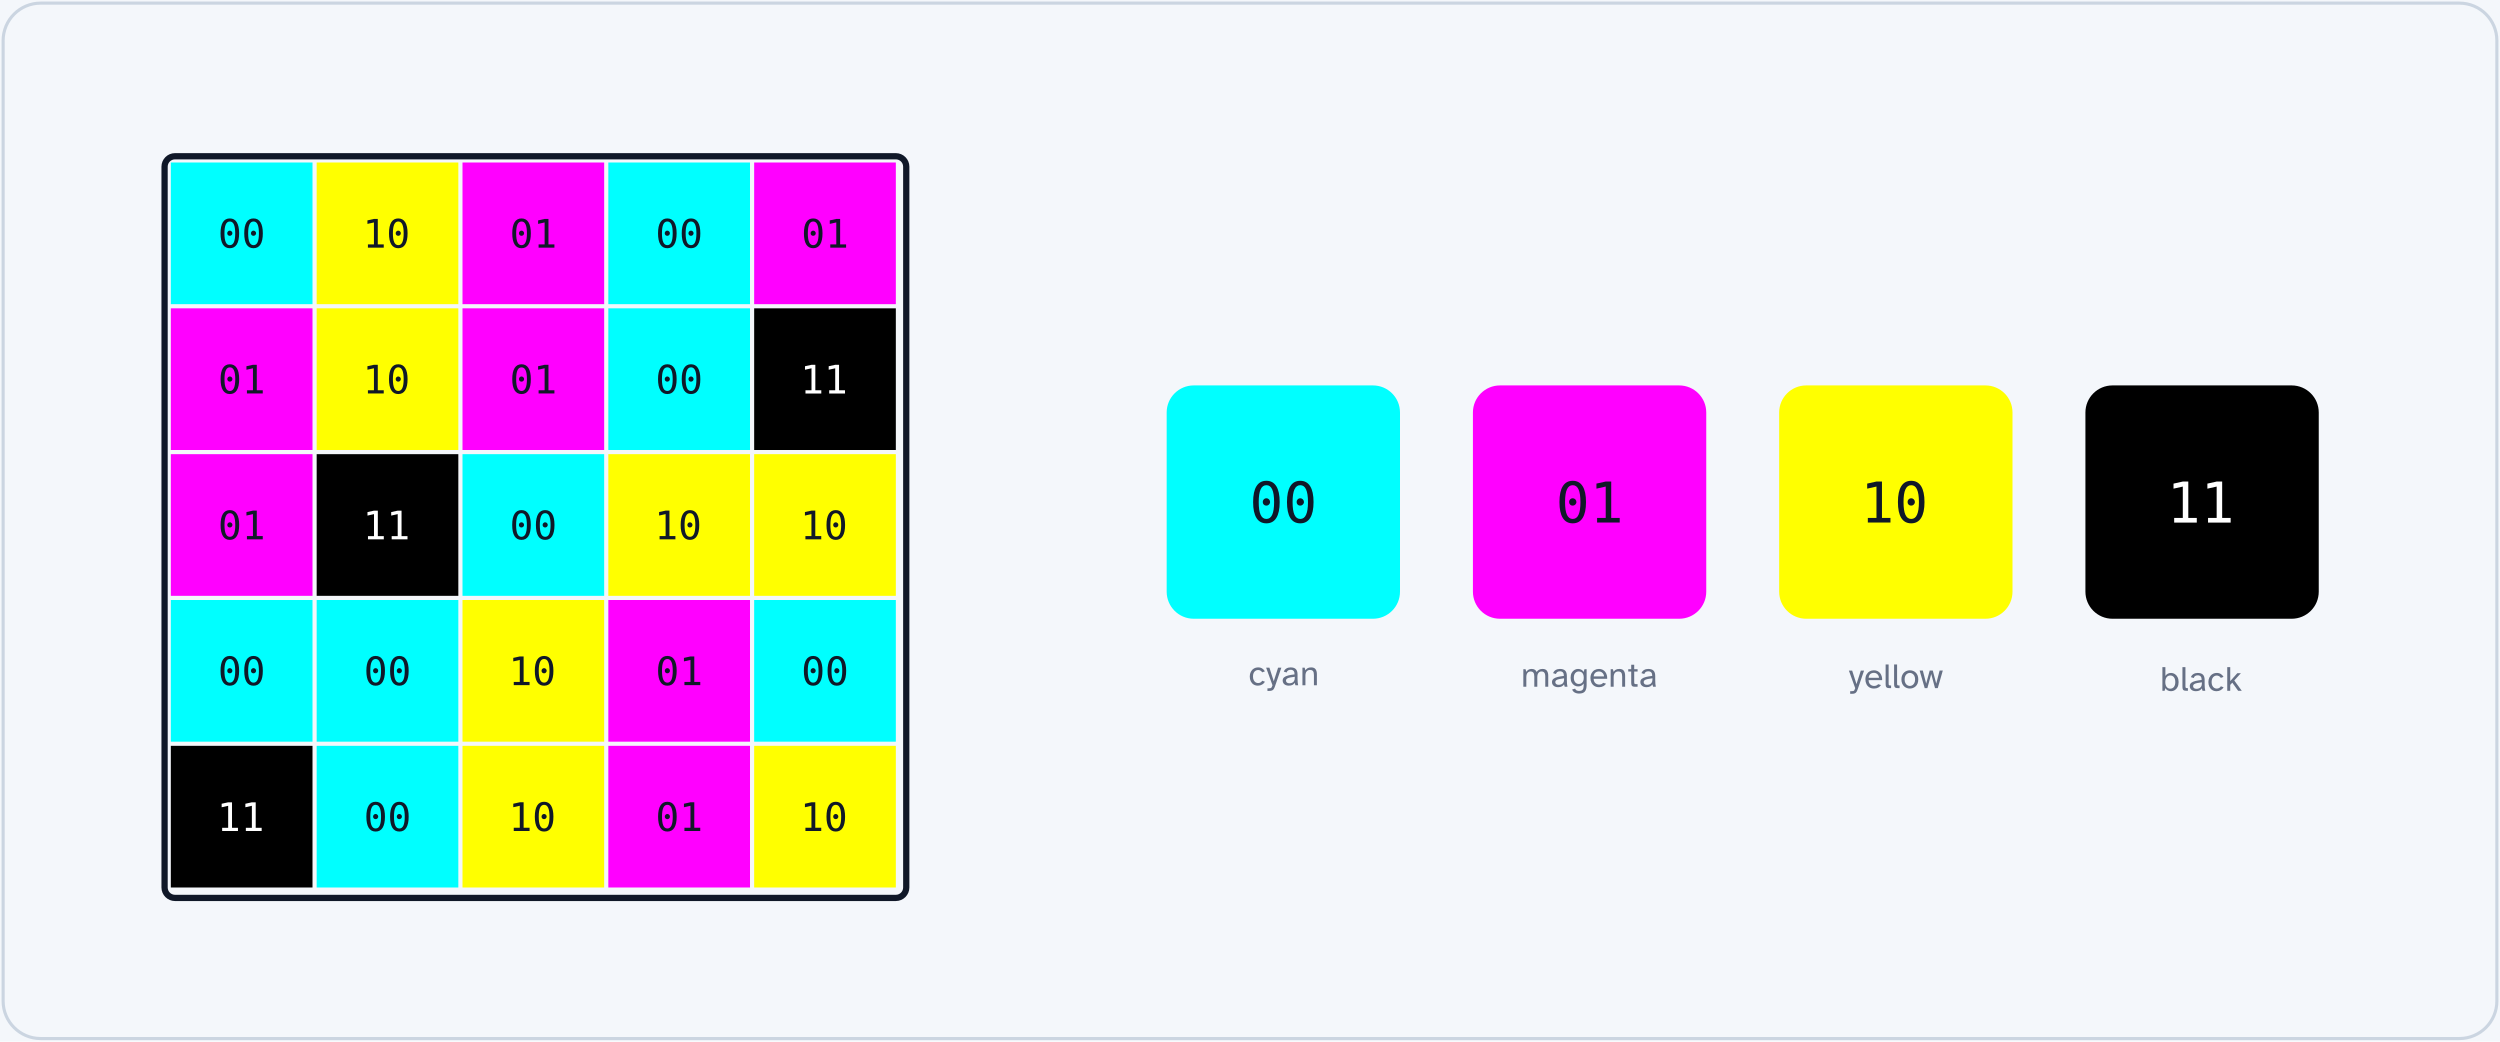
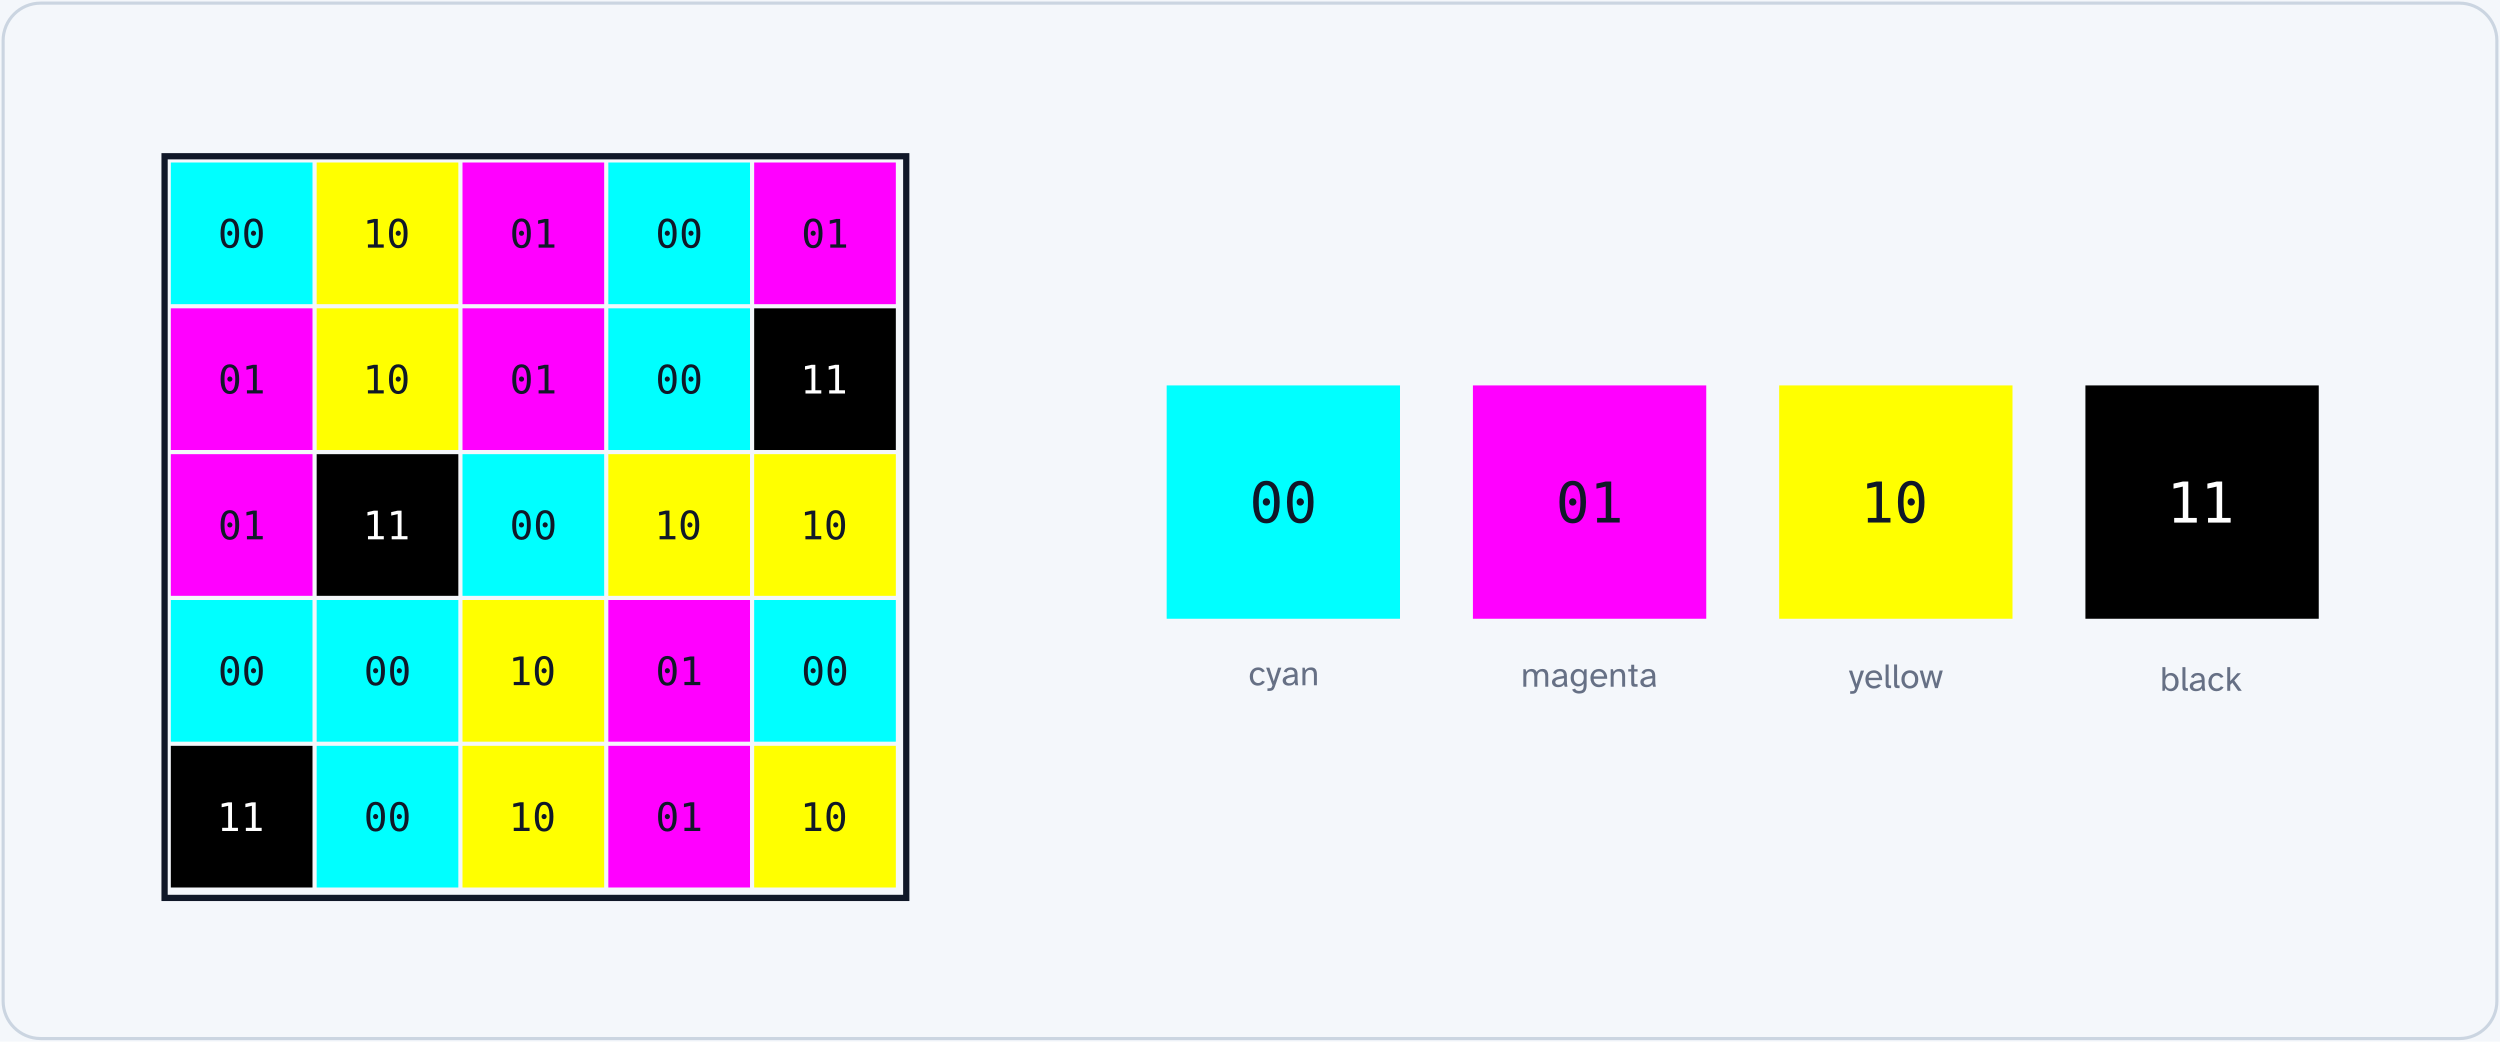
<svg xmlns="http://www.w3.org/2000/svg" xmlns:xlink="http://www.w3.org/1999/xlink" width="1200pt" height="500pt" viewBox="0 0 1200 500" version="1.1">
  <defs>
    <g>
      <symbol overflow="visible" id="glyph0-0">
        <path style="stroke:none;" d="M 0.953 3.344 L 0.953 -13.328 L 10.406 -13.328 L 10.406 3.344 Z M 2.016 2.297 L 9.359 2.297 L 9.359 -12.266 L 2.016 -12.266 Z M 2.016 2.297 " />
      </symbol>
      <symbol overflow="visible" id="glyph0-1">
        <path style="stroke:none;" d="M 4.453 -6.922 C 4.453 -7.266 4.57 -7.555 4.812 -7.797 C 5.051 -8.047 5.336 -8.172 5.672 -8.172 C 6.016 -8.172 6.305 -8.047 6.547 -7.797 C 6.797 -7.555 6.922 -7.266 6.922 -6.922 C 6.922 -6.578 6.797 -6.285 6.547 -6.047 C 6.305 -5.805 6.016 -5.688 5.672 -5.688 C 5.328 -5.688 5.035 -5.801 4.797 -6.031 C 4.566 -6.27 4.453 -6.566 4.453 -6.922 Z M 5.688 -12.562 C 4.82 -12.562 4.176 -12.094 3.75 -11.156 C 3.32 -10.219 3.109 -8.789 3.109 -6.875 C 3.109 -4.969 3.32 -3.547 3.75 -2.609 C 4.176 -1.672 4.82 -1.203 5.688 -1.203 C 6.562 -1.203 7.211 -1.672 7.641 -2.609 C 8.066 -3.547 8.281 -4.969 8.281 -6.875 C 8.281 -8.789 8.066 -10.219 7.641 -11.156 C 7.211 -12.094 6.562 -12.562 5.688 -12.562 Z M 5.688 -14.031 C 7.156 -14.031 8.266 -13.426 9.016 -12.219 C 9.773 -11.008 10.156 -9.227 10.156 -6.875 C 10.156 -4.52 9.773 -2.738 9.016 -1.531 C 8.266 -0.332 7.156 0.266 5.688 0.266 C 4.219 0.266 3.109 -0.332 2.359 -1.531 C 1.609 -2.738 1.234 -4.52 1.234 -6.875 C 1.234 -9.227 1.609 -11.008 2.359 -12.219 C 3.109 -13.426 4.219 -14.031 5.688 -14.031 Z M 5.688 -14.031 " />
      </symbol>
      <symbol overflow="visible" id="glyph0-2">
        <path style="stroke:none;" d="M 2.5 -1.562 L 5.391 -1.562 L 5.391 -12.109 L 2.266 -11.406 L 2.266 -13.094 L 5.375 -13.781 L 7.234 -13.781 L 7.234 -1.562 L 10.094 -1.562 L 10.094 0 L 2.5 0 Z M 2.5 -1.562 " />
      </symbol>
      <symbol overflow="visible" id="glyph1-0">
        <path style="stroke:none;" d="M 1.375 4.766 L 1.375 -19.031 L 14.875 -19.031 L 14.875 4.766 Z M 2.891 3.266 L 13.375 3.266 L 13.375 -17.516 L 2.891 -17.516 Z M 2.891 3.266 " />
      </symbol>
      <symbol overflow="visible" id="glyph1-1">
        <path style="stroke:none;" d="M 6.375 -9.891 C 6.375 -10.367 6.539 -10.785 6.875 -11.141 C 7.219 -11.492 7.625 -11.672 8.094 -11.672 C 8.582 -11.672 9.004 -11.492 9.359 -11.141 C 9.711 -10.785 9.891 -10.367 9.891 -9.891 C 9.891 -9.398 9.711 -8.984 9.359 -8.641 C 9.016 -8.297 8.594 -8.125 8.094 -8.125 C 7.602 -8.125 7.191 -8.289 6.859 -8.625 C 6.535 -8.957 6.375 -9.379 6.375 -9.891 Z M 8.125 -17.938 C 6.883 -17.938 5.957 -17.266 5.344 -15.922 C 4.738 -14.586 4.438 -12.555 4.438 -9.828 C 4.438 -7.098 4.738 -5.066 5.344 -3.734 C 5.957 -2.398 6.883 -1.734 8.125 -1.734 C 9.375 -1.734 10.301 -2.398 10.906 -3.734 C 11.52 -5.066 11.828 -7.098 11.828 -9.828 C 11.828 -12.555 11.52 -14.586 10.906 -15.922 C 10.301 -17.266 9.375 -17.938 8.125 -17.938 Z M 8.125 -20.047 C 10.219 -20.047 11.801 -19.18 12.875 -17.453 C 13.957 -15.734 14.5 -13.191 14.5 -9.828 C 14.5 -6.461 13.957 -3.922 12.875 -2.203 C 11.801 -0.484 10.219 0.375 8.125 0.375 C 6.02 0.375 4.43 -0.484 3.359 -2.203 C 2.285 -3.922 1.75 -6.461 1.75 -9.828 C 1.75 -13.191 2.285 -15.734 3.359 -17.453 C 4.43 -19.18 6.02 -20.047 8.125 -20.047 Z M 8.125 -20.047 " />
      </symbol>
      <symbol overflow="visible" id="glyph1-2">
        <path style="stroke:none;" d="M 3.562 -2.234 L 7.703 -2.234 L 7.703 -17.281 L 3.25 -16.281 L 3.25 -18.703 L 7.672 -19.688 L 10.344 -19.688 L 10.344 -2.234 L 14.422 -2.234 L 14.422 0 L 3.562 0 Z M 3.562 -2.234 " />
      </symbol>
      <symbol overflow="visible" id="glyph2-0">
        <path style="stroke:none;" d="M 0.844 0 L 0.844 -11.906 L 8.109 -11.906 L 8.109 0 Z M 4.469 -6.312 L 7.641 -11.562 L 1.328 -11.562 Z M 7.766 -0.797 L 7.766 -11.078 L 4.688 -5.953 Z M 1.203 -0.828 L 4.266 -5.953 L 1.203 -11.047 Z M 1.344 -0.359 L 7.641 -0.359 L 4.484 -5.594 Z M 1.344 -0.359 " />
      </symbol>
      <symbol overflow="visible" id="glyph2-1">
        <path style="stroke:none;" d="M 4.578 0.203 C 3.766 0.203 3.062 0.016 2.469 -0.359 C 1.883 -0.742 1.43 -1.266 1.109 -1.922 C 0.797 -2.578 0.641 -3.332 0.641 -4.188 C 0.641 -5.02 0.805 -5.766 1.141 -6.422 C 1.484 -7.086 1.957 -7.609 2.562 -7.984 C 3.176 -8.367 3.895 -8.562 4.719 -8.562 C 5.477 -8.562 6.129 -8.375 6.672 -8 C 7.223 -7.633 7.633 -7.188 7.906 -6.656 L 6.594 -6.188 C 6.414 -6.531 6.148 -6.801 5.797 -7 C 5.441 -7.207 5.051 -7.312 4.625 -7.312 C 4.207 -7.312 3.812 -7.195 3.438 -6.969 C 3.062 -6.75 2.758 -6.41 2.531 -5.953 C 2.301 -5.492 2.188 -4.91 2.188 -4.203 C 2.188 -3.492 2.301 -2.906 2.531 -2.438 C 2.77 -1.969 3.07 -1.617 3.438 -1.391 C 3.812 -1.16 4.207 -1.047 4.625 -1.047 C 5.094 -1.047 5.5 -1.148 5.844 -1.359 C 6.188 -1.578 6.445 -1.844 6.625 -2.156 L 7.938 -1.688 C 7.625 -1.133 7.172 -0.68 6.578 -0.328 C 5.984 0.023 5.316 0.203 4.578 0.203 Z M 4.578 0.203 " />
      </symbol>
      <symbol overflow="visible" id="glyph2-2">
        <path style="stroke:none;" d="M 0.625 2.734 L 0.625 1.484 L 1.203 1.484 C 1.609 1.484 1.922 1.453 2.141 1.391 C 2.359 1.328 2.531 1.188 2.656 0.969 C 2.789 0.758 2.922 0.441 3.047 0.016 L 0 -8.422 L 1.578 -8.422 L 3.656 -1.922 L 5.734 -8.422 L 7.297 -8.422 L 4.297 0.375 C 4.098 0.977 3.891 1.453 3.672 1.797 C 3.461 2.141 3.18 2.379 2.828 2.516 C 2.484 2.66 1.992 2.734 1.359 2.734 Z M 0.625 2.734 " />
      </symbol>
      <symbol overflow="visible" id="glyph2-3">
        <path style="stroke:none;" d="M 3.547 0.203 C 3.016 0.203 2.523 0.109 2.078 -0.078 C 1.641 -0.273 1.289 -0.555 1.031 -0.922 C 0.77 -1.285 0.641 -1.723 0.641 -2.234 C 0.641 -2.898 0.875 -3.426 1.344 -3.812 C 1.82 -4.195 2.488 -4.492 3.344 -4.703 C 4.195 -4.91 5.195 -5.078 6.344 -5.203 C 6.363 -5.91 6.219 -6.457 5.906 -6.844 C 5.602 -7.227 5.113 -7.422 4.438 -7.422 C 3.926 -7.422 3.508 -7.305 3.188 -7.078 C 2.863 -6.848 2.656 -6.531 2.562 -6.125 L 1.188 -6.531 C 1.414 -7.176 1.82 -7.676 2.406 -8.031 C 2.988 -8.383 3.66 -8.562 4.422 -8.562 C 5.586 -8.562 6.438 -8.285 6.969 -7.734 C 7.508 -7.191 7.781 -6.332 7.781 -5.156 L 7.781 -3.172 C 7.781 -2.473 7.805 -1.867 7.859 -1.359 C 7.922 -0.848 7.992 -0.395 8.078 0 L 6.766 0 L 6.422 -1.156 C 6.172 -0.738 5.812 -0.406 5.344 -0.156 C 4.883 0.082 4.285 0.203 3.547 0.203 Z M 3.859 -0.938 C 4.297 -0.938 4.711 -1.016 5.109 -1.172 C 5.516 -1.328 5.836 -1.594 6.078 -1.969 C 6.328 -2.352 6.453 -2.875 6.453 -3.531 L 6.453 -4.062 C 5.598 -3.969 4.852 -3.852 4.219 -3.719 C 3.582 -3.594 3.094 -3.414 2.75 -3.188 C 2.406 -2.957 2.234 -2.648 2.234 -2.266 C 2.234 -1.867 2.375 -1.547 2.656 -1.297 C 2.945 -1.055 3.348 -0.938 3.859 -0.938 Z M 3.859 -0.938 " />
      </symbol>
      <symbol overflow="visible" id="glyph2-4">
        <path style="stroke:none;" d="M 1.188 0 L 1.188 -8.438 L 2.25 -8.438 L 2.625 -7.156 C 2.852 -7.551 3.18 -7.883 3.609 -8.156 C 4.047 -8.426 4.625 -8.562 5.344 -8.562 C 6.363 -8.562 7.082 -8.266 7.5 -7.672 C 7.914 -7.078 8.125 -6.301 8.125 -5.344 L 8.125 0 L 6.703 0 L 6.703 -4.906 C 6.703 -5.344 6.66 -5.742 6.578 -6.109 C 6.492 -6.473 6.316 -6.77 6.047 -7 C 5.785 -7.227 5.383 -7.344 4.844 -7.344 C 4.156 -7.344 3.613 -7.109 3.219 -6.641 C 2.82 -6.172 2.625 -5.484 2.625 -4.578 L 2.625 0 Z M 1.188 0 " />
      </symbol>
      <symbol overflow="visible" id="glyph2-5">
        <path style="stroke:none;" d="M 1.188 0 L 1.188 -8.438 L 2.25 -8.438 L 2.625 -7.156 C 2.852 -7.551 3.176 -7.883 3.594 -8.156 C 4.008 -8.426 4.531 -8.562 5.156 -8.562 C 5.801 -8.562 6.32 -8.43 6.719 -8.172 C 7.113 -7.91 7.398 -7.551 7.578 -7.094 C 7.922 -7.613 8.332 -7.988 8.812 -8.219 C 9.289 -8.445 9.828 -8.562 10.422 -8.562 C 11.398 -8.562 12.098 -8.266 12.516 -7.672 C 12.93 -7.078 13.141 -6.301 13.141 -5.344 L 13.141 0 L 11.719 0 L 11.719 -4.906 C 11.719 -5.344 11.672 -5.742 11.578 -6.109 C 11.492 -6.473 11.32 -6.77 11.062 -7 C 10.812 -7.227 10.426 -7.344 9.906 -7.344 C 9.301 -7.344 8.812 -7.109 8.438 -6.641 C 8.07 -6.172 7.891 -5.484 7.891 -4.578 L 7.891 0 L 6.453 0 L 6.453 -4.906 C 6.453 -5.344 6.41 -5.742 6.328 -6.109 C 6.242 -6.473 6.07 -6.77 5.812 -7 C 5.562 -7.227 5.176 -7.344 4.656 -7.344 C 4.039 -7.344 3.547 -7.109 3.172 -6.641 C 2.805 -6.172 2.625 -5.484 2.625 -4.578 L 2.625 0 Z M 1.188 0 " />
      </symbol>
      <symbol overflow="visible" id="glyph2-6">
        <path style="stroke:none;" d="M 4.656 3.266 C 4.207 3.266 3.758 3.195 3.312 3.062 C 2.863 2.938 2.461 2.723 2.109 2.422 C 1.766 2.129 1.52 1.754 1.375 1.297 L 2.812 0.906 C 2.969 1.344 3.223 1.633 3.578 1.781 C 3.941 1.926 4.301 2 4.656 2 C 5.531 2 6.125 1.789 6.438 1.375 C 6.75 0.957 6.906 0.344 6.906 -0.469 L 6.906 -1.594 C 6.645 -1.156 6.297 -0.805 5.859 -0.547 C 5.43 -0.285 4.883 -0.156 4.219 -0.156 C 3.594 -0.156 3.008 -0.316 2.469 -0.641 C 1.926 -0.961 1.484 -1.438 1.141 -2.062 C 0.805 -2.695 0.641 -3.461 0.641 -4.359 C 0.641 -5.266 0.805 -6.023 1.141 -6.641 C 1.484 -7.266 1.926 -7.738 2.469 -8.062 C 3.008 -8.395 3.594 -8.562 4.219 -8.562 C 4.883 -8.562 5.43 -8.426 5.859 -8.156 C 6.297 -7.895 6.645 -7.547 6.906 -7.109 L 7.297 -8.438 L 8.328 -8.438 L 8.328 -0.797 C 8.328 0.535 8.055 1.547 7.516 2.234 C 6.984 2.922 6.031 3.266 4.656 3.266 Z M 4.578 -1.344 C 5.004 -1.344 5.395 -1.441 5.75 -1.641 C 6.113 -1.848 6.406 -2.172 6.625 -2.609 C 6.844 -3.055 6.953 -3.641 6.953 -4.359 C 6.953 -5.066 6.844 -5.641 6.625 -6.078 C 6.406 -6.523 6.113 -6.848 5.75 -7.047 C 5.395 -7.242 5.004 -7.344 4.578 -7.344 C 3.879 -7.344 3.305 -7.082 2.859 -6.562 C 2.41 -6.051 2.188 -5.316 2.188 -4.359 C 2.188 -3.391 2.41 -2.645 2.859 -2.125 C 3.305 -1.602 3.879 -1.344 4.578 -1.344 Z M 4.578 -1.344 " />
      </symbol>
      <symbol overflow="visible" id="glyph2-7">
        <path style="stroke:none;" d="M 4.781 0.203 C 3.895 0.203 3.145 0.008 2.531 -0.375 C 1.914 -0.77 1.445 -1.297 1.125 -1.953 C 0.801 -2.617 0.641 -3.367 0.641 -4.203 C 0.641 -5.098 0.82 -5.867 1.188 -6.516 C 1.551 -7.172 2.039 -7.676 2.656 -8.031 C 3.281 -8.383 3.977 -8.562 4.75 -8.562 C 5.414 -8.562 6.004 -8.426 6.516 -8.156 C 7.023 -7.895 7.445 -7.539 7.781 -7.094 C 8.113 -6.645 8.352 -6.133 8.5 -5.562 C 8.656 -5 8.711 -4.422 8.672 -3.828 L 2.172 -3.828 C 2.191 -3.117 2.348 -2.562 2.641 -2.156 C 2.93 -1.75 3.273 -1.461 3.672 -1.297 C 4.066 -1.129 4.438 -1.047 4.781 -1.047 C 5.25 -1.047 5.645 -1.125 5.969 -1.281 C 6.289 -1.438 6.551 -1.641 6.75 -1.891 L 8.125 -1.484 C 7.82 -0.992 7.383 -0.586 6.812 -0.266 C 6.25 0.047 5.57 0.203 4.781 0.203 Z M 2.188 -4.969 L 7.156 -4.969 C 7.156 -5.363 7.055 -5.738 6.859 -6.094 C 6.66 -6.457 6.379 -6.754 6.016 -6.984 C 5.66 -7.223 5.238 -7.344 4.75 -7.344 C 4.32 -7.344 3.922 -7.266 3.547 -7.109 C 3.172 -6.953 2.863 -6.695 2.625 -6.344 C 2.383 -5.988 2.238 -5.531 2.188 -4.969 Z M 2.188 -4.969 " />
      </symbol>
      <symbol overflow="visible" id="glyph2-8">
        <path style="stroke:none;" d="M 3.75 0 C 3.219 0 2.805 -0.051 2.516 -0.156 C 2.234 -0.27 2.035 -0.477 1.922 -0.781 C 1.816 -1.082 1.766 -1.523 1.766 -2.109 L 1.766 -7.297 L 0.344 -7.297 L 0.344 -8.438 L 1.766 -8.438 L 1.766 -10.562 L 3.203 -10.562 L 3.203 -8.438 L 4.828 -8.438 L 4.828 -7.297 L 3.203 -7.297 L 3.203 -2.344 C 3.203 -1.914 3.242 -1.629 3.328 -1.484 C 3.41 -1.336 3.656 -1.266 4.062 -1.266 L 4.828 -1.266 L 4.828 0 Z M 3.75 0 " />
      </symbol>
      <symbol overflow="visible" id="glyph2-9">
        <path style="stroke:none;" d="M 3.172 0 C 2.641 0 2.227 -0.051 1.938 -0.156 C 1.656 -0.27 1.457 -0.477 1.344 -0.781 C 1.238 -1.082 1.188 -1.523 1.188 -2.109 L 1.188 -11.344 L 2.625 -11.344 L 2.625 -2.344 C 2.625 -1.914 2.664 -1.629 2.75 -1.484 C 2.844 -1.336 3.086 -1.266 3.484 -1.266 L 3.812 -1.266 L 3.812 0 Z M 3.172 0 " />
      </symbol>
      <symbol overflow="visible" id="glyph2-10">
        <path style="stroke:none;" d="M 4.688 0.203 C 4.207 0.203 3.727 0.117 3.25 -0.047 C 2.77 -0.223 2.332 -0.488 1.938 -0.844 C 1.551 -1.195 1.238 -1.648 1 -2.203 C 0.758 -2.766 0.641 -3.426 0.641 -4.188 C 0.641 -4.945 0.758 -5.602 1 -6.156 C 1.238 -6.707 1.551 -7.16 1.938 -7.516 C 2.332 -7.879 2.77 -8.145 3.25 -8.312 C 3.727 -8.477 4.207 -8.562 4.688 -8.562 C 5.176 -8.562 5.66 -8.477 6.141 -8.312 C 6.629 -8.145 7.066 -7.879 7.453 -7.516 C 7.848 -7.16 8.16 -6.707 8.391 -6.156 C 8.617 -5.602 8.734 -4.945 8.734 -4.188 C 8.734 -3.426 8.617 -2.766 8.391 -2.203 C 8.16 -1.648 7.848 -1.195 7.453 -0.844 C 7.066 -0.488 6.629 -0.223 6.141 -0.047 C 5.66 0.117 5.176 0.203 4.688 0.203 Z M 4.688 -1.047 C 5.094 -1.047 5.488 -1.156 5.875 -1.375 C 6.258 -1.602 6.578 -1.945 6.828 -2.406 C 7.078 -2.863 7.203 -3.457 7.203 -4.188 C 7.203 -4.906 7.078 -5.492 6.828 -5.953 C 6.578 -6.41 6.258 -6.75 5.875 -6.969 C 5.488 -7.195 5.094 -7.312 4.688 -7.312 C 4.289 -7.312 3.895 -7.195 3.5 -6.969 C 3.113 -6.75 2.797 -6.41 2.547 -5.953 C 2.297 -5.492 2.172 -4.906 2.172 -4.188 C 2.172 -3.457 2.297 -2.863 2.547 -2.406 C 2.797 -1.945 3.113 -1.602 3.5 -1.375 C 3.895 -1.156 4.289 -1.047 4.688 -1.047 Z M 4.688 -1.047 " />
      </symbol>
      <symbol overflow="visible" id="glyph2-11">
        <path style="stroke:none;" d="M 2.438 0 L 0 -8.438 L 1.531 -8.438 L 3.141 -2.188 L 4.828 -8.438 L 6.312 -8.438 L 7.969 -2.188 L 9.594 -8.438 L 11.125 -8.438 L 8.703 0 L 7.391 0 L 5.562 -6.781 L 3.719 0 Z M 2.438 0 " />
      </symbol>
      <symbol overflow="visible" id="glyph2-12">
        <path style="stroke:none;" d="M 5.359 0.203 C 4.703 0.203 4.145 0.07 3.688 -0.188 C 3.238 -0.457 2.883 -0.82 2.625 -1.281 L 2.25 0 L 1.188 0 L 1.188 -11.359 L 2.625 -11.359 L 2.625 -7.109 C 2.883 -7.547 3.238 -7.895 3.688 -8.156 C 4.145 -8.426 4.703 -8.562 5.359 -8.562 C 6.004 -8.562 6.598 -8.391 7.141 -8.047 C 7.691 -7.703 8.133 -7.203 8.469 -6.547 C 8.801 -5.898 8.969 -5.113 8.969 -4.188 C 8.969 -3.25 8.801 -2.453 8.469 -1.797 C 8.133 -1.148 7.691 -0.656 7.141 -0.312 C 6.598 0.031 6.004 0.203 5.359 0.203 Z M 4.984 -1.016 C 5.703 -1.016 6.281 -1.289 6.719 -1.844 C 7.156 -2.406 7.375 -3.188 7.375 -4.188 C 7.375 -5.188 7.156 -5.961 6.719 -6.516 C 6.281 -7.066 5.703 -7.344 4.984 -7.344 C 4.254 -7.344 3.672 -7.066 3.234 -6.516 C 2.797 -5.961 2.578 -5.188 2.578 -4.188 C 2.578 -3.188 2.797 -2.406 3.234 -1.844 C 3.672 -1.289 4.254 -1.016 4.984 -1.016 Z M 4.984 -1.016 " />
      </symbol>
      <symbol overflow="visible" id="glyph2-13">
        <path style="stroke:none;" d="M 1.188 0 L 1.188 -11.359 L 2.625 -11.359 L 2.625 -4.641 L 6.016 -8.438 L 7.734 -8.438 L 4.562 -4.953 L 8.156 0 L 6.406 0 L 3.609 -3.891 L 2.625 -2.828 L 2.625 0 Z M 1.188 0 " />
      </symbol>
    </g>
  </defs>
  <g id="surface12">
    <rect x="0" y="0" width="1200" height="500" style="fill:rgb(95.686%,96.863%,98.431%);fill-opacity:1;stroke:none;" />
    <path style="fill:none;stroke-width:1.5;stroke-linecap:butt;stroke-linejoin:miter;stroke:rgb(79.608%,83.529%,88.235%);stroke-opacity:1;stroke-miterlimit:10;" d="M 1180.5 1.5 C 1190.441 1.5 1198.5 9.559 1198.5 19.5 L 1198.5 480.5 C 1198.5 490.441 1190.441 498.5 1180.5 498.5 L 19.5 498.5 C 9.559 498.5 1.5 490.441 1.5 480.5 L 1.5 19.5 C 1.5 9.559 9.559 1.5 19.5 1.5 Z M 1180.5 1.5 " />
    <path style=" stroke:none;fill-rule:nonzero;fill:rgb(0%,100%,100%);fill-opacity:1;" d="M 82 78 L 150 78 L 150 146 L 82 146 Z M 82 78 " />
    <g style="fill:rgb(6.275%,9.412%,15.686%);fill-opacity:1;">
      <use xlink:href="#glyph0-1" x="104.621" y="118.879" />
      <use xlink:href="#glyph0-1" x="116" y="118.879" />
    </g>
    <path style=" stroke:none;fill-rule:nonzero;fill:rgb(100%,100%,0%);fill-opacity:1;" d="M 152 78 L 220 78 L 220 146 L 152 146 Z M 152 78 " />
    <g style="fill:rgb(6.275%,9.412%,15.686%);fill-opacity:1;">
      <use xlink:href="#glyph0-2" x="174.102" y="118.879" />
      <use xlink:href="#glyph0-1" x="185.48" y="118.879" />
    </g>
    <path style=" stroke:none;fill-rule:nonzero;fill:rgb(100%,0%,100%);fill-opacity:1;" d="M 222 78 L 290 78 L 290 146 L 222 146 Z M 222 78 " />
    <g style="fill:rgb(6.275%,9.412%,15.686%);fill-opacity:1;">
      <use xlink:href="#glyph0-1" x="244.648" y="118.879" />
      <use xlink:href="#glyph0-2" x="256.027" y="118.879" />
    </g>
    <path style=" stroke:none;fill-rule:nonzero;fill:rgb(0%,100%,100%);fill-opacity:1;" d="M 292 78 L 360 78 L 360 146 L 292 146 Z M 292 78 " />
    <g style="fill:rgb(6.275%,9.412%,15.686%);fill-opacity:1;">
      <use xlink:href="#glyph0-1" x="314.621" y="118.879" />
      <use xlink:href="#glyph0-1" x="326" y="118.879" />
    </g>
    <path style=" stroke:none;fill-rule:nonzero;fill:rgb(100%,0%,100%);fill-opacity:1;" d="M 362 78 L 430 78 L 430 146 L 362 146 Z M 362 78 " />
    <g style="fill:rgb(6.275%,9.412%,15.686%);fill-opacity:1;">
      <use xlink:href="#glyph0-1" x="384.648" y="118.879" />
      <use xlink:href="#glyph0-2" x="396.027" y="118.879" />
    </g>
    <path style=" stroke:none;fill-rule:nonzero;fill:rgb(100%,0%,100%);fill-opacity:1;" d="M 82 148 L 150 148 L 150 216 L 82 216 Z M 82 148 " />
    <g style="fill:rgb(6.275%,9.412%,15.686%);fill-opacity:1;">
      <use xlink:href="#glyph0-1" x="104.648" y="188.879" />
      <use xlink:href="#glyph0-2" x="116.027" y="188.879" />
    </g>
    <path style=" stroke:none;fill-rule:nonzero;fill:rgb(100%,100%,0%);fill-opacity:1;" d="M 152 148 L 220 148 L 220 216 L 152 216 Z M 152 148 " />
    <g style="fill:rgb(6.275%,9.412%,15.686%);fill-opacity:1;">
      <use xlink:href="#glyph0-2" x="174.102" y="188.879" />
      <use xlink:href="#glyph0-1" x="185.48" y="188.879" />
    </g>
    <path style=" stroke:none;fill-rule:nonzero;fill:rgb(100%,0%,100%);fill-opacity:1;" d="M 222 148 L 290 148 L 290 216 L 222 216 Z M 222 148 " />
    <g style="fill:rgb(6.275%,9.412%,15.686%);fill-opacity:1;">
      <use xlink:href="#glyph0-1" x="244.648" y="188.879" />
      <use xlink:href="#glyph0-2" x="256.027" y="188.879" />
    </g>
    <path style=" stroke:none;fill-rule:nonzero;fill:rgb(0%,100%,100%);fill-opacity:1;" d="M 292 148 L 360 148 L 360 216 L 292 216 Z M 292 148 " />
    <g style="fill:rgb(6.275%,9.412%,15.686%);fill-opacity:1;">
      <use xlink:href="#glyph0-1" x="314.621" y="188.879" />
      <use xlink:href="#glyph0-1" x="326" y="188.879" />
    </g>
    <path style=" stroke:none;fill-rule:nonzero;fill:rgb(0%,0%,0%);fill-opacity:1;" d="M 362 148 L 430 148 L 430 216 L 362 216 Z M 362 148 " />
    <g style="fill:rgb(100%,100%,100%);fill-opacity:1;">
      <use xlink:href="#glyph0-2" x="384.129" y="188.891" />
      <use xlink:href="#glyph0-2" x="395.508" y="188.891" />
    </g>
    <path style=" stroke:none;fill-rule:nonzero;fill:rgb(100%,0%,100%);fill-opacity:1;" d="M 82 218 L 150 218 L 150 286 L 82 286 Z M 82 218 " />
    <g style="fill:rgb(6.275%,9.412%,15.686%);fill-opacity:1;">
      <use xlink:href="#glyph0-1" x="104.648" y="258.879" />
      <use xlink:href="#glyph0-2" x="116.027" y="258.879" />
    </g>
    <path style=" stroke:none;fill-rule:nonzero;fill:rgb(0%,0%,0%);fill-opacity:1;" d="M 152 218 L 220 218 L 220 286 L 152 286 Z M 152 218 " />
    <g style="fill:rgb(100%,100%,100%);fill-opacity:1;">
      <use xlink:href="#glyph0-2" x="174.129" y="258.891" />
      <use xlink:href="#glyph0-2" x="185.508" y="258.891" />
    </g>
    <path style=" stroke:none;fill-rule:nonzero;fill:rgb(0%,100%,100%);fill-opacity:1;" d="M 222 218 L 290 218 L 290 286 L 222 286 Z M 222 218 " />
    <g style="fill:rgb(6.275%,9.412%,15.686%);fill-opacity:1;">
      <use xlink:href="#glyph0-1" x="244.621" y="258.879" />
      <use xlink:href="#glyph0-1" x="256" y="258.879" />
    </g>
    <path style=" stroke:none;fill-rule:nonzero;fill:rgb(100%,100%,0%);fill-opacity:1;" d="M 292 218 L 360 218 L 360 286 L 292 286 Z M 292 218 " />
    <g style="fill:rgb(6.275%,9.412%,15.686%);fill-opacity:1;">
      <use xlink:href="#glyph0-2" x="314.102" y="258.879" />
      <use xlink:href="#glyph0-1" x="325.48" y="258.879" />
    </g>
    <path style=" stroke:none;fill-rule:nonzero;fill:rgb(100%,100%,0%);fill-opacity:1;" d="M 362 218 L 430 218 L 430 286 L 362 286 Z M 362 218 " />
    <g style="fill:rgb(6.275%,9.412%,15.686%);fill-opacity:1;">
      <use xlink:href="#glyph0-2" x="384.102" y="258.879" />
      <use xlink:href="#glyph0-1" x="395.48" y="258.879" />
    </g>
    <path style=" stroke:none;fill-rule:nonzero;fill:rgb(0%,100%,100%);fill-opacity:1;" d="M 82 288 L 150 288 L 150 356 L 82 356 Z M 82 288 " />
    <g style="fill:rgb(6.275%,9.412%,15.686%);fill-opacity:1;">
      <use xlink:href="#glyph0-1" x="104.621" y="328.879" />
      <use xlink:href="#glyph0-1" x="116" y="328.879" />
    </g>
    <path style=" stroke:none;fill-rule:nonzero;fill:rgb(0%,100%,100%);fill-opacity:1;" d="M 152 288 L 220 288 L 220 356 L 152 356 Z M 152 288 " />
    <g style="fill:rgb(6.275%,9.412%,15.686%);fill-opacity:1;">
      <use xlink:href="#glyph0-1" x="174.621" y="328.879" />
      <use xlink:href="#glyph0-1" x="186" y="328.879" />
    </g>
    <path style=" stroke:none;fill-rule:nonzero;fill:rgb(100%,100%,0%);fill-opacity:1;" d="M 222 288 L 290 288 L 290 356 L 222 356 Z M 222 288 " />
    <g style="fill:rgb(6.275%,9.412%,15.686%);fill-opacity:1;">
      <use xlink:href="#glyph0-2" x="244.102" y="328.879" />
      <use xlink:href="#glyph0-1" x="255.48" y="328.879" />
    </g>
    <path style=" stroke:none;fill-rule:nonzero;fill:rgb(100%,0%,100%);fill-opacity:1;" d="M 292 288 L 360 288 L 360 356 L 292 356 Z M 292 288 " />
    <g style="fill:rgb(6.275%,9.412%,15.686%);fill-opacity:1;">
      <use xlink:href="#glyph0-1" x="314.648" y="328.879" />
      <use xlink:href="#glyph0-2" x="326.027" y="328.879" />
    </g>
    <path style=" stroke:none;fill-rule:nonzero;fill:rgb(0%,100%,100%);fill-opacity:1;" d="M 362 288 L 430 288 L 430 356 L 362 356 Z M 362 288 " />
    <g style="fill:rgb(6.275%,9.412%,15.686%);fill-opacity:1;">
      <use xlink:href="#glyph0-1" x="384.621" y="328.879" />
      <use xlink:href="#glyph0-1" x="396" y="328.879" />
    </g>
    <path style=" stroke:none;fill-rule:nonzero;fill:rgb(0%,0%,0%);fill-opacity:1;" d="M 82 358 L 150 358 L 150 426 L 82 426 Z M 82 358 " />
    <g style="fill:rgb(100%,100%,100%);fill-opacity:1;">
      <use xlink:href="#glyph0-2" x="104.129" y="398.891" />
      <use xlink:href="#glyph0-2" x="115.508" y="398.891" />
    </g>
    <path style=" stroke:none;fill-rule:nonzero;fill:rgb(0%,100%,100%);fill-opacity:1;" d="M 152 358 L 220 358 L 220 426 L 152 426 Z M 152 358 " />
    <g style="fill:rgb(6.275%,9.412%,15.686%);fill-opacity:1;">
      <use xlink:href="#glyph0-1" x="174.621" y="398.879" />
      <use xlink:href="#glyph0-1" x="186" y="398.879" />
    </g>
    <path style=" stroke:none;fill-rule:nonzero;fill:rgb(100%,100%,0%);fill-opacity:1;" d="M 222 358 L 290 358 L 290 426 L 222 426 Z M 222 358 " />
    <g style="fill:rgb(6.275%,9.412%,15.686%);fill-opacity:1;">
      <use xlink:href="#glyph0-2" x="244.102" y="398.879" />
      <use xlink:href="#glyph0-1" x="255.48" y="398.879" />
    </g>
    <path style=" stroke:none;fill-rule:nonzero;fill:rgb(100%,0%,100%);fill-opacity:1;" d="M 292 358 L 360 358 L 360 426 L 292 426 Z M 292 358 " />
    <g style="fill:rgb(6.275%,9.412%,15.686%);fill-opacity:1;">
      <use xlink:href="#glyph0-1" x="314.648" y="398.879" />
      <use xlink:href="#glyph0-2" x="326.027" y="398.879" />
    </g>
    <path style=" stroke:none;fill-rule:nonzero;fill:rgb(100%,100%,0%);fill-opacity:1;" d="M 362 358 L 430 358 L 430 426 L 362 426 Z M 362 358 " />
    <g style="fill:rgb(6.275%,9.412%,15.686%);fill-opacity:1;">
      <use xlink:href="#glyph0-2" x="384.102" y="398.879" />
      <use xlink:href="#glyph0-1" x="395.48" y="398.879" />
    </g>
-     <path style="fill:none;stroke-width:3;stroke-linecap:butt;stroke-linejoin:miter;stroke:rgb(6.275%,9.412%,15.686%);stroke-opacity:1;stroke-miterlimit:10;" d="M 430 75 C 432.762 75 435 77.238 435 80 L 435 426 C 435 428.762 432.762 431 430 431 L 84 431 C 81.238 431 79 428.762 79 426 L 79 80 C 79 77.238 81.238 75 84 75 Z M 430 75 " />
-     <path style=" stroke:none;fill-rule:nonzero;fill:rgb(0%,100%,100%);fill-opacity:1;" d="M 659 185 C 666.18 185 672 190.82 672 198 L 672 284 C 672 291.18 666.18 297 659 297 L 573 297 C 565.82 297 560 291.18 560 284 L 560 198 C 560 190.82 565.82 185 573 185 Z M 659 185 " />
+     <path style="fill:none;stroke-width:3;stroke-linecap:butt;stroke-linejoin:miter;stroke:rgb(6.275%,9.412%,15.686%);stroke-opacity:1;stroke-miterlimit:10;" d="M 79 75 L 435 75 L 435 431 L 79 431 Z M 79 75 " />
+     <path style=" stroke:none;fill-rule:nonzero;fill:rgb(0%,100%,100%);fill-opacity:1;" d="M 560 185 L 672 185 L 672 297 L 560 297 Z M 560 185 " />
    <g style="fill:rgb(6.275%,9.412%,15.686%);fill-opacity:1;">
      <use xlink:href="#glyph1-1" x="599.746" y="250.828" />
      <use xlink:href="#glyph1-1" x="616.001" y="250.828" />
    </g>
    <g style="fill:rgb(40%,43.922%,52.157%);fill-opacity:1;">
      <use xlink:href="#glyph2-1" x="599.246" y="328.914" />
      <use xlink:href="#glyph2-2" x="607.746" y="328.914" />
      <use xlink:href="#glyph2-3" x="615.039" y="328.914" />
      <use xlink:href="#glyph2-4" x="623.981" y="328.914" />
    </g>
-     <path style=" stroke:none;fill-rule:nonzero;fill:rgb(100%,0%,100%);fill-opacity:1;" d="M 806 185 C 813.18 185 819 190.82 819 198 L 819 284 C 819 291.18 813.18 297 806 297 L 720 297 C 712.82 297 707 291.18 707 284 L 707 198 C 707 190.82 712.82 185 720 185 Z M 806 185 " />
+     <path style=" stroke:none;fill-rule:nonzero;fill:rgb(100%,0%,100%);fill-opacity:1;" d="M 707 185 L 819 185 L 819 297 L 707 297 Z M 707 185 " />
    <g style="fill:rgb(6.275%,9.412%,15.686%);fill-opacity:1;">
      <use xlink:href="#glyph1-1" x="746.785" y="250.828" />
      <use xlink:href="#glyph1-2" x="763.041" y="250.828" />
    </g>
    <g style="fill:rgb(40%,43.922%,52.157%);fill-opacity:1;">
      <use xlink:href="#glyph2-5" x="730.012" y="329.648" />
      <use xlink:href="#glyph2-3" x="744.309" y="329.648" />
      <use xlink:href="#glyph2-6" x="753.251" y="329.648" />
      <use xlink:href="#glyph2-7" x="762.771" y="329.648" />
      <use xlink:href="#glyph2-4" x="771.934" y="329.648" />
      <use xlink:href="#glyph2-8" x="781.216" y="329.648" />
      <use xlink:href="#glyph2-3" x="786.724" y="329.648" />
    </g>
-     <path style=" stroke:none;fill-rule:nonzero;fill:rgb(100%,100%,0%);fill-opacity:1;" d="M 953 185 C 960.18 185 966 190.82 966 198 L 966 284 C 966 291.18 960.18 297 953 297 L 867 297 C 859.82 297 854 291.18 854 284 L 854 198 C 854 190.82 859.82 185 867 185 Z M 953 185 " />
+     <path style=" stroke:none;fill-rule:nonzero;fill:rgb(100%,100%,0%);fill-opacity:1;" d="M 854 185 L 966 185 L 966 297 L 854 297 Z M 854 185 " />
    <g style="fill:rgb(6.275%,9.412%,15.686%);fill-opacity:1;">
      <use xlink:href="#glyph1-2" x="893" y="250.828" />
      <use xlink:href="#glyph1-1" x="909.255" y="250.828" />
    </g>
    <g style="fill:rgb(40%,43.922%,52.157%);fill-opacity:1;">
      <use xlink:href="#glyph2-2" x="887.457" y="330.301" />
      <use xlink:href="#glyph2-7" x="894.75" y="330.301" />
      <use xlink:href="#glyph2-9" x="903.913" y="330.301" />
      <use xlink:href="#glyph2-9" x="907.976" y="330.301" />
      <use xlink:href="#glyph2-10" x="912.039" y="330.301" />
      <use xlink:href="#glyph2-11" x="921.423" y="330.301" />
    </g>
-     <path style=" stroke:none;fill-rule:nonzero;fill:rgb(0%,0%,0%);fill-opacity:1;" d="M 1100 185 C 1107.18 185 1113 190.82 1113 198 L 1113 284 C 1113 291.18 1107.18 297 1100 297 L 1014 297 C 1006.82 297 1001 291.18 1001 284 L 1001 198 C 1001 190.82 1006.82 185 1014 185 Z M 1100 185 " />
+     <path style=" stroke:none;fill-rule:nonzero;fill:rgb(0%,0%,0%);fill-opacity:1;" d="M 1001 185 L 1113 185 L 1113 297 L 1001 297 Z M 1001 185 " />
    <g style="fill:rgb(100%,100%,100%);fill-opacity:1;">
      <use xlink:href="#glyph1-2" x="1040.039" y="250.84" />
      <use xlink:href="#glyph1-2" x="1056.294" y="250.84" />
    </g>
    <g style="fill:rgb(40%,43.922%,52.157%);fill-opacity:1;">
      <use xlink:href="#glyph2-12" x="1036.762" y="331.574" />
      <use xlink:href="#glyph2-9" x="1046.384" y="331.574" />
      <use xlink:href="#glyph2-3" x="1050.447" y="331.574" />
      <use xlink:href="#glyph2-1" x="1059.389" y="331.574" />
      <use xlink:href="#glyph2-13" x="1067.889" y="331.574" />
    </g>
  </g>
</svg>
